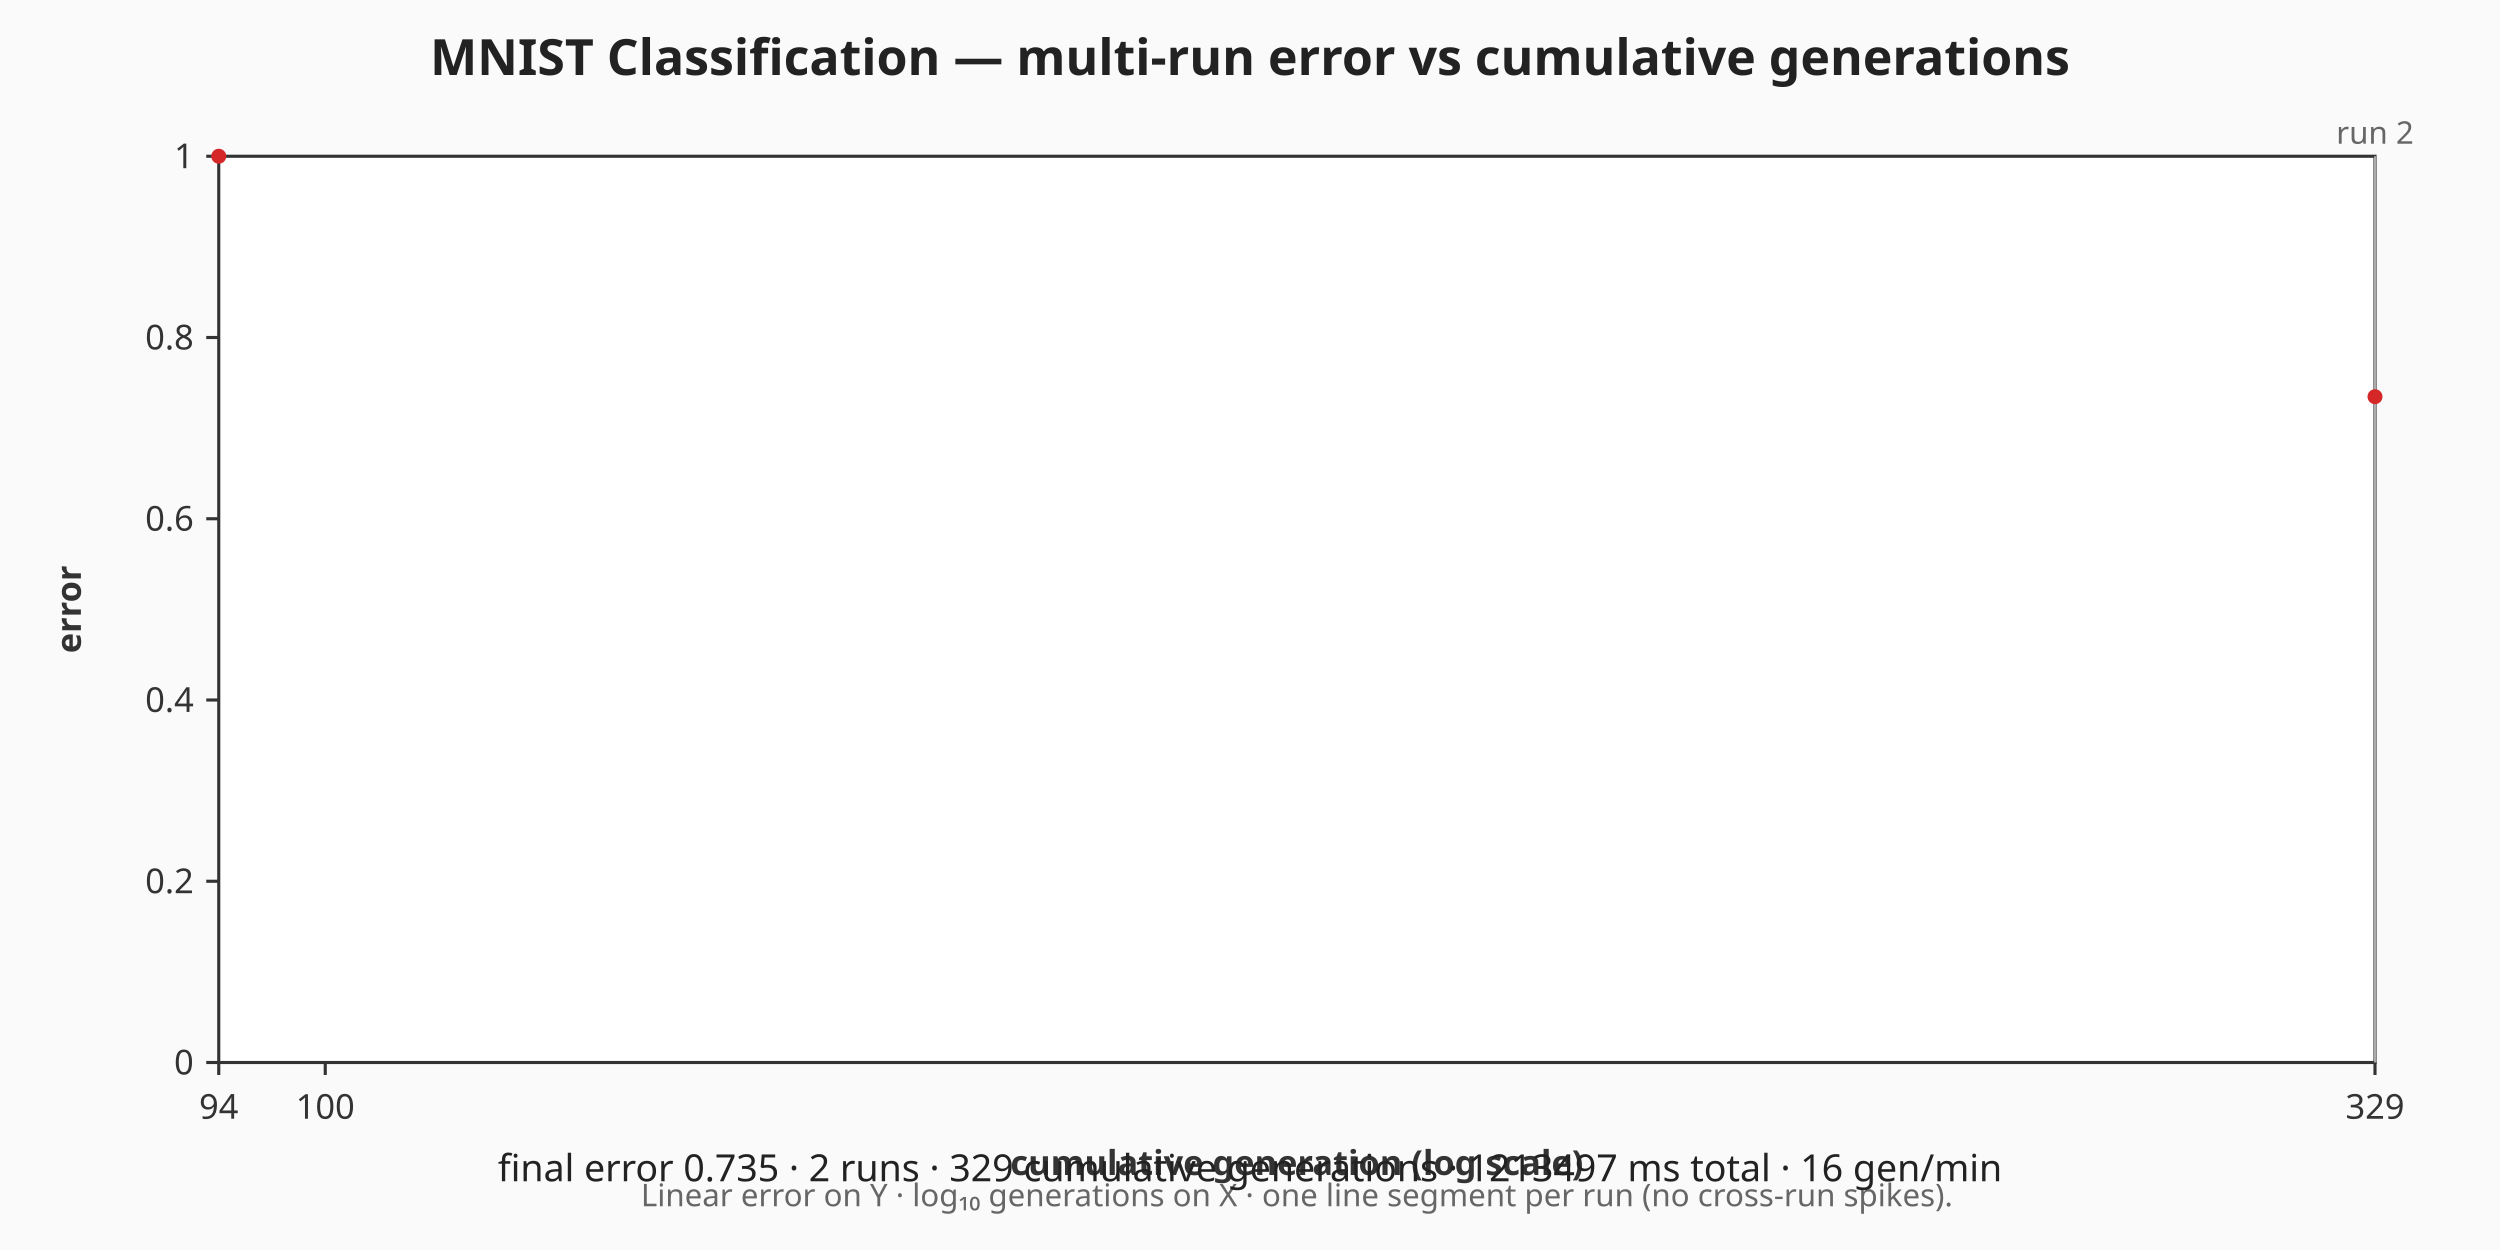
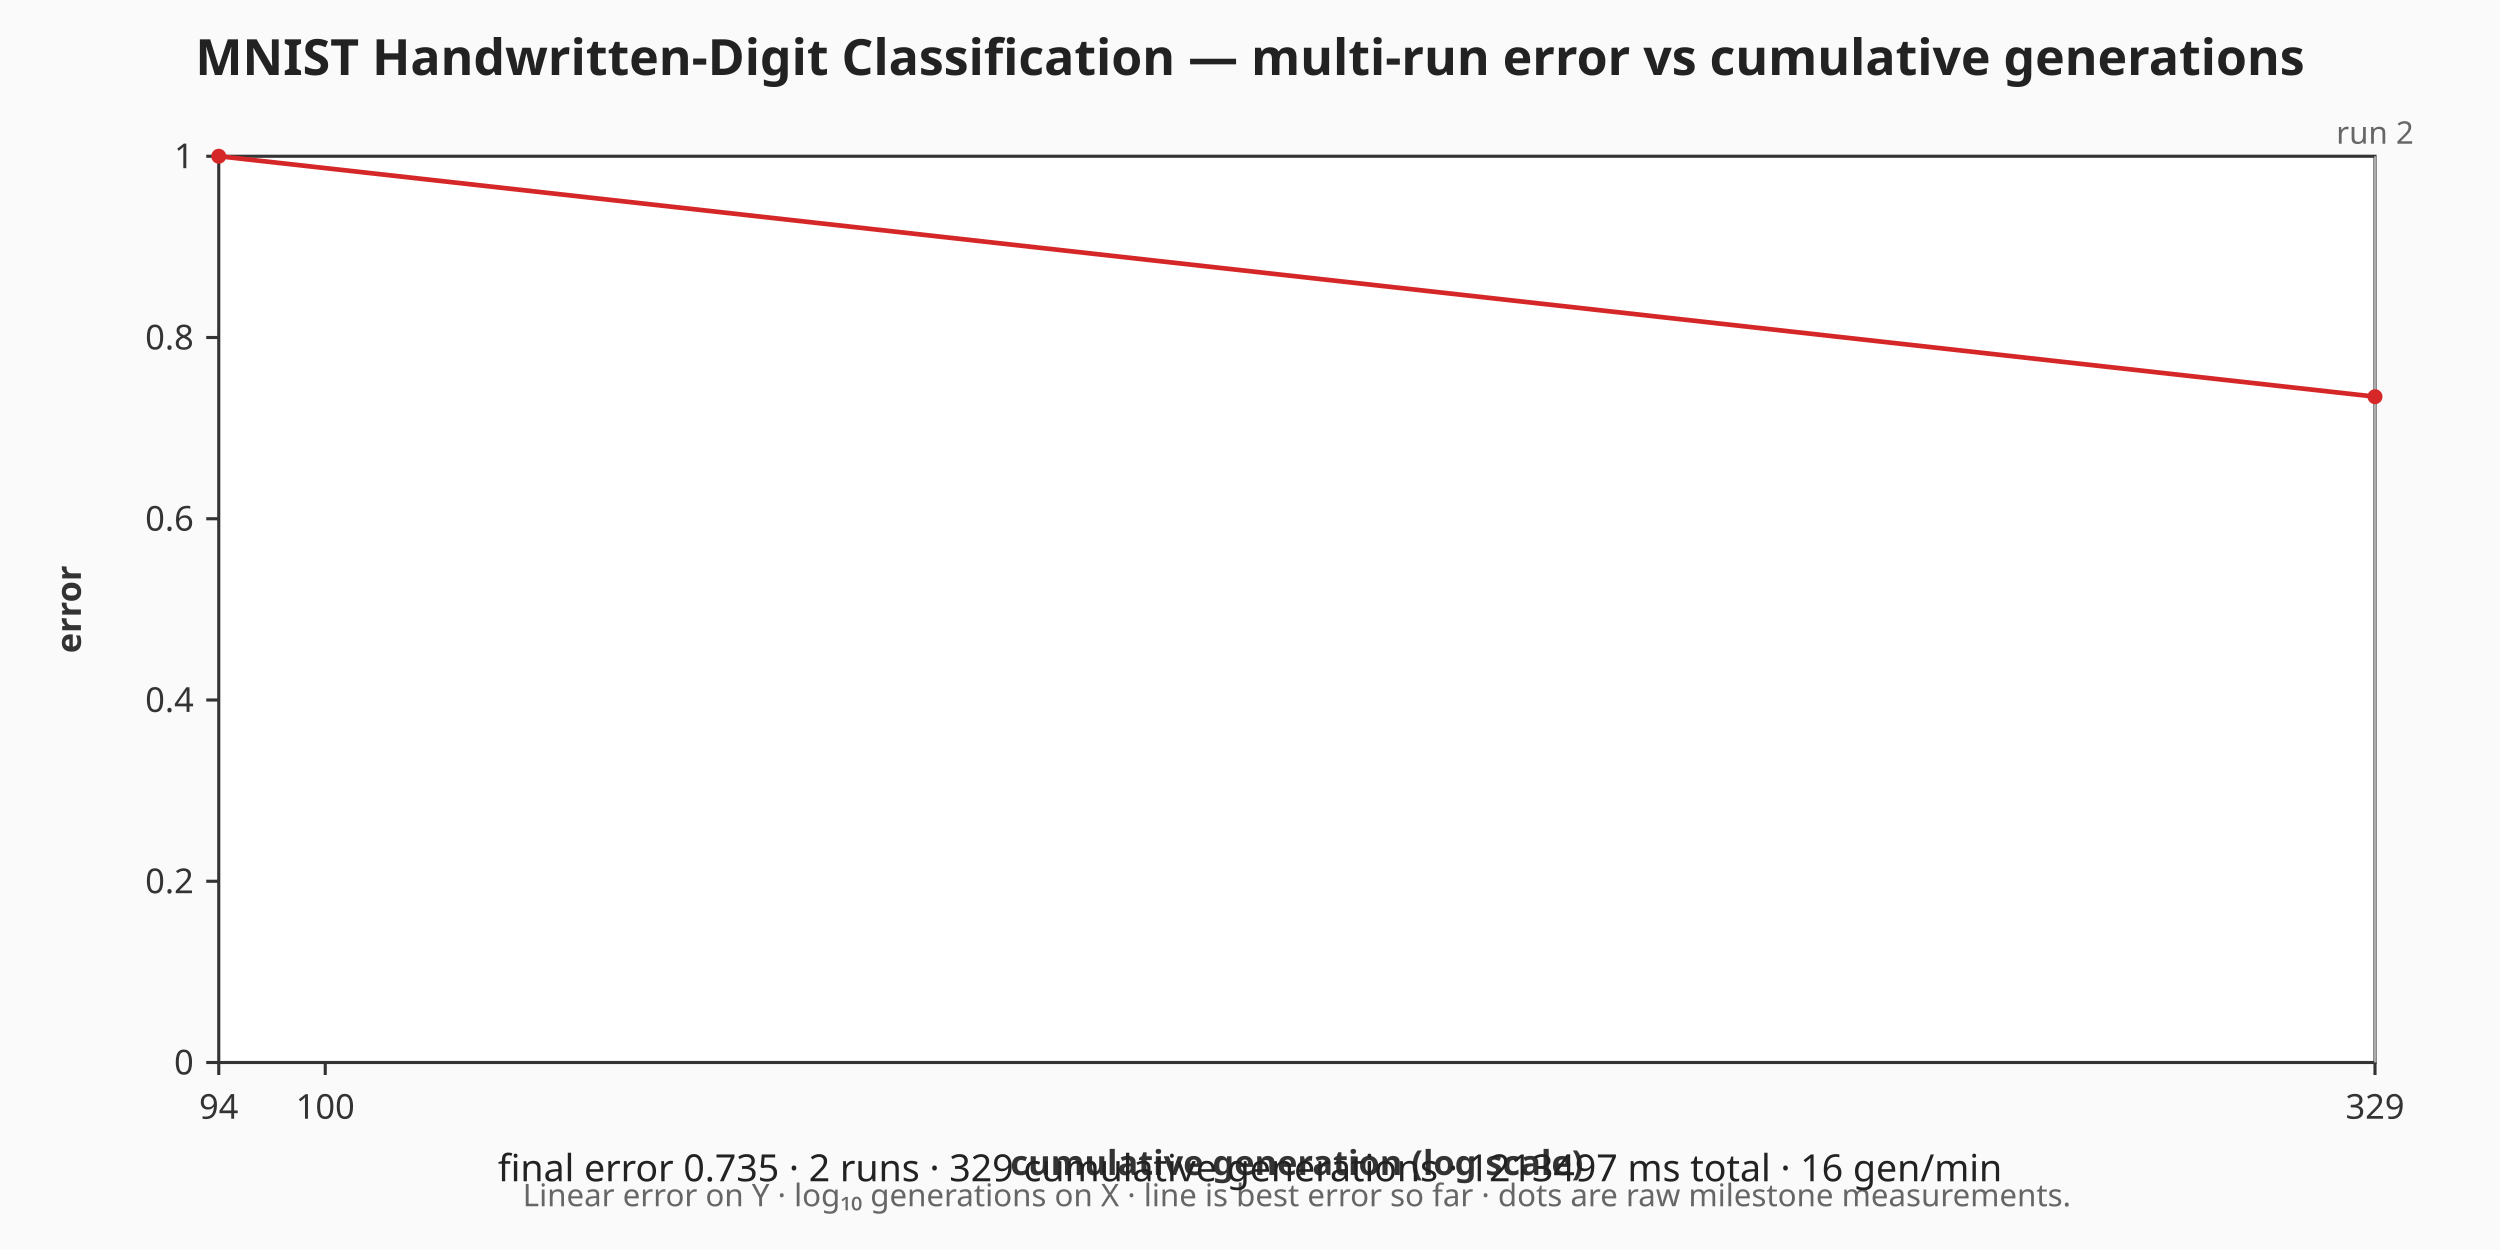
- <svg xmlns="http://www.w3.org/2000/svg" viewBox="0 0 800 400" width="800" height="400" role="img" aria-label="MNIST Classification — multi-run error vs cumulative generations chart">
+ <svg xmlns="http://www.w3.org/2000/svg" viewBox="0 0 800 400" width="800" height="400" role="img" aria-label="MNIST Handwritten-Digit Classification — multi-run error vs cumulative generations chart">
  <rect width="800" height="400" fill="#fafafa" />
-   <text x="400" y="24" text-anchor="middle" font-family="sans-serif" font-size="16" font-weight="bold" fill="#222">MNIST Classification — multi-run error vs cumulative generations</text>
+   <text x="400" y="24" text-anchor="middle" font-family="sans-serif" font-size="16" font-weight="bold" fill="#222">MNIST Handwritten-Digit Classification — multi-run error vs cumulative generations</text>
  <rect x="70" y="50" width="690" height="290" fill="#ffffff" stroke="#333333" stroke-width="1" />
  <g class="x-axis" font-family="sans-serif" font-size="11" fill="#333333">
    <line x1="70" y1="340" x2="70" y2="344" stroke="#333333" stroke-width="1" />
    <text x="70" y="358" text-anchor="middle">94</text>
    <line x1="104.08" y1="340" x2="104.08" y2="344" stroke="#333333" stroke-width="1" />
    <text x="104.08" y="358" text-anchor="middle">100</text>
    <line x1="760" y1="340" x2="760" y2="344" stroke="#333333" stroke-width="1" />
    <text x="760" y="358" text-anchor="middle">329</text>
    <text x="415" y="376" text-anchor="middle" font-weight="bold">cumulative generation (log scale)</text>
  </g>
  <g class="y-axis" font-family="sans-serif" font-size="11" fill="#333333">
    <line x1="66" y1="340" x2="70" y2="340" stroke="#333333" stroke-width="1" />
    <text x="62" y="340" text-anchor="end" dominant-baseline="middle">0</text>
    <line x1="66" y1="282" x2="70" y2="282" stroke="#333333" stroke-width="1" />
    <text x="62" y="282" text-anchor="end" dominant-baseline="middle">0.2</text>
    <line x1="66" y1="224" x2="70" y2="224" stroke="#333333" stroke-width="1" />
    <text x="62" y="224" text-anchor="end" dominant-baseline="middle">0.4</text>
    <line x1="66" y1="166" x2="70" y2="166" stroke="#333333" stroke-width="1" />
    <text x="62" y="166" text-anchor="end" dominant-baseline="middle">0.6</text>
    <line x1="66" y1="108" x2="70" y2="108" stroke="#333333" stroke-width="1" />
    <text x="62" y="108" text-anchor="end" dominant-baseline="middle">0.8</text>
    <line x1="66" y1="50" x2="70" y2="50" stroke="#333333" stroke-width="1" />
    <text x="62" y="50" text-anchor="end" dominant-baseline="middle">1</text>
    <text x="22" y="195" text-anchor="middle" dominant-baseline="middle" font-weight="bold" transform="rotate(-90 22 195)">error</text>
  </g>
  <g class="axis-footnote" font-family="sans-serif" font-size="10" fill="#666666">
-     <text x="415" y="386" text-anchor="middle">Linear error on Y · log₁₀ generations on X · one line segment per run (no cross-run spikes).</text>
+     <text x="415" y="386" text-anchor="middle">Linear error on Y · log₁₀ generations on X · line is best error so far · dots are raw milestone measurements.</text>
  </g>
  <g class="run-boundaries" font-family="sans-serif" font-size="10" fill="#666666">
    <line class="run-boundary" x1="760" y1="50" x2="760" y2="340" stroke="#cccccc" stroke-width="0.5" />
    <text x="760" y="46" text-anchor="middle">run 2</text>
  </g>
  <g class="error-line">
-     <polyline fill="none" stroke="#d62728" stroke-width="1.5" points="70,50" />
-     <polyline fill="none" stroke="#d62728" stroke-width="1.5" points="760,126.94" />
+     <polyline fill="none" stroke="#d62728" stroke-width="1.5" points="70,50 760,126.94" />
    <circle class="error-point" cx="70" cy="50" r="2.4" fill="#d62728" />
    <circle class="error-point" cx="760" cy="126.94" r="2.4" fill="#d62728" />
  </g>
  <g class="caption" font-family="sans-serif" font-size="12" fill="#222222">
    <text x="400" y="378" text-anchor="middle">final error 0.735 · 2 runs · 329 cumulative generations · 1213497 ms total · 16 gen/min</text>
  </g>
</svg>
